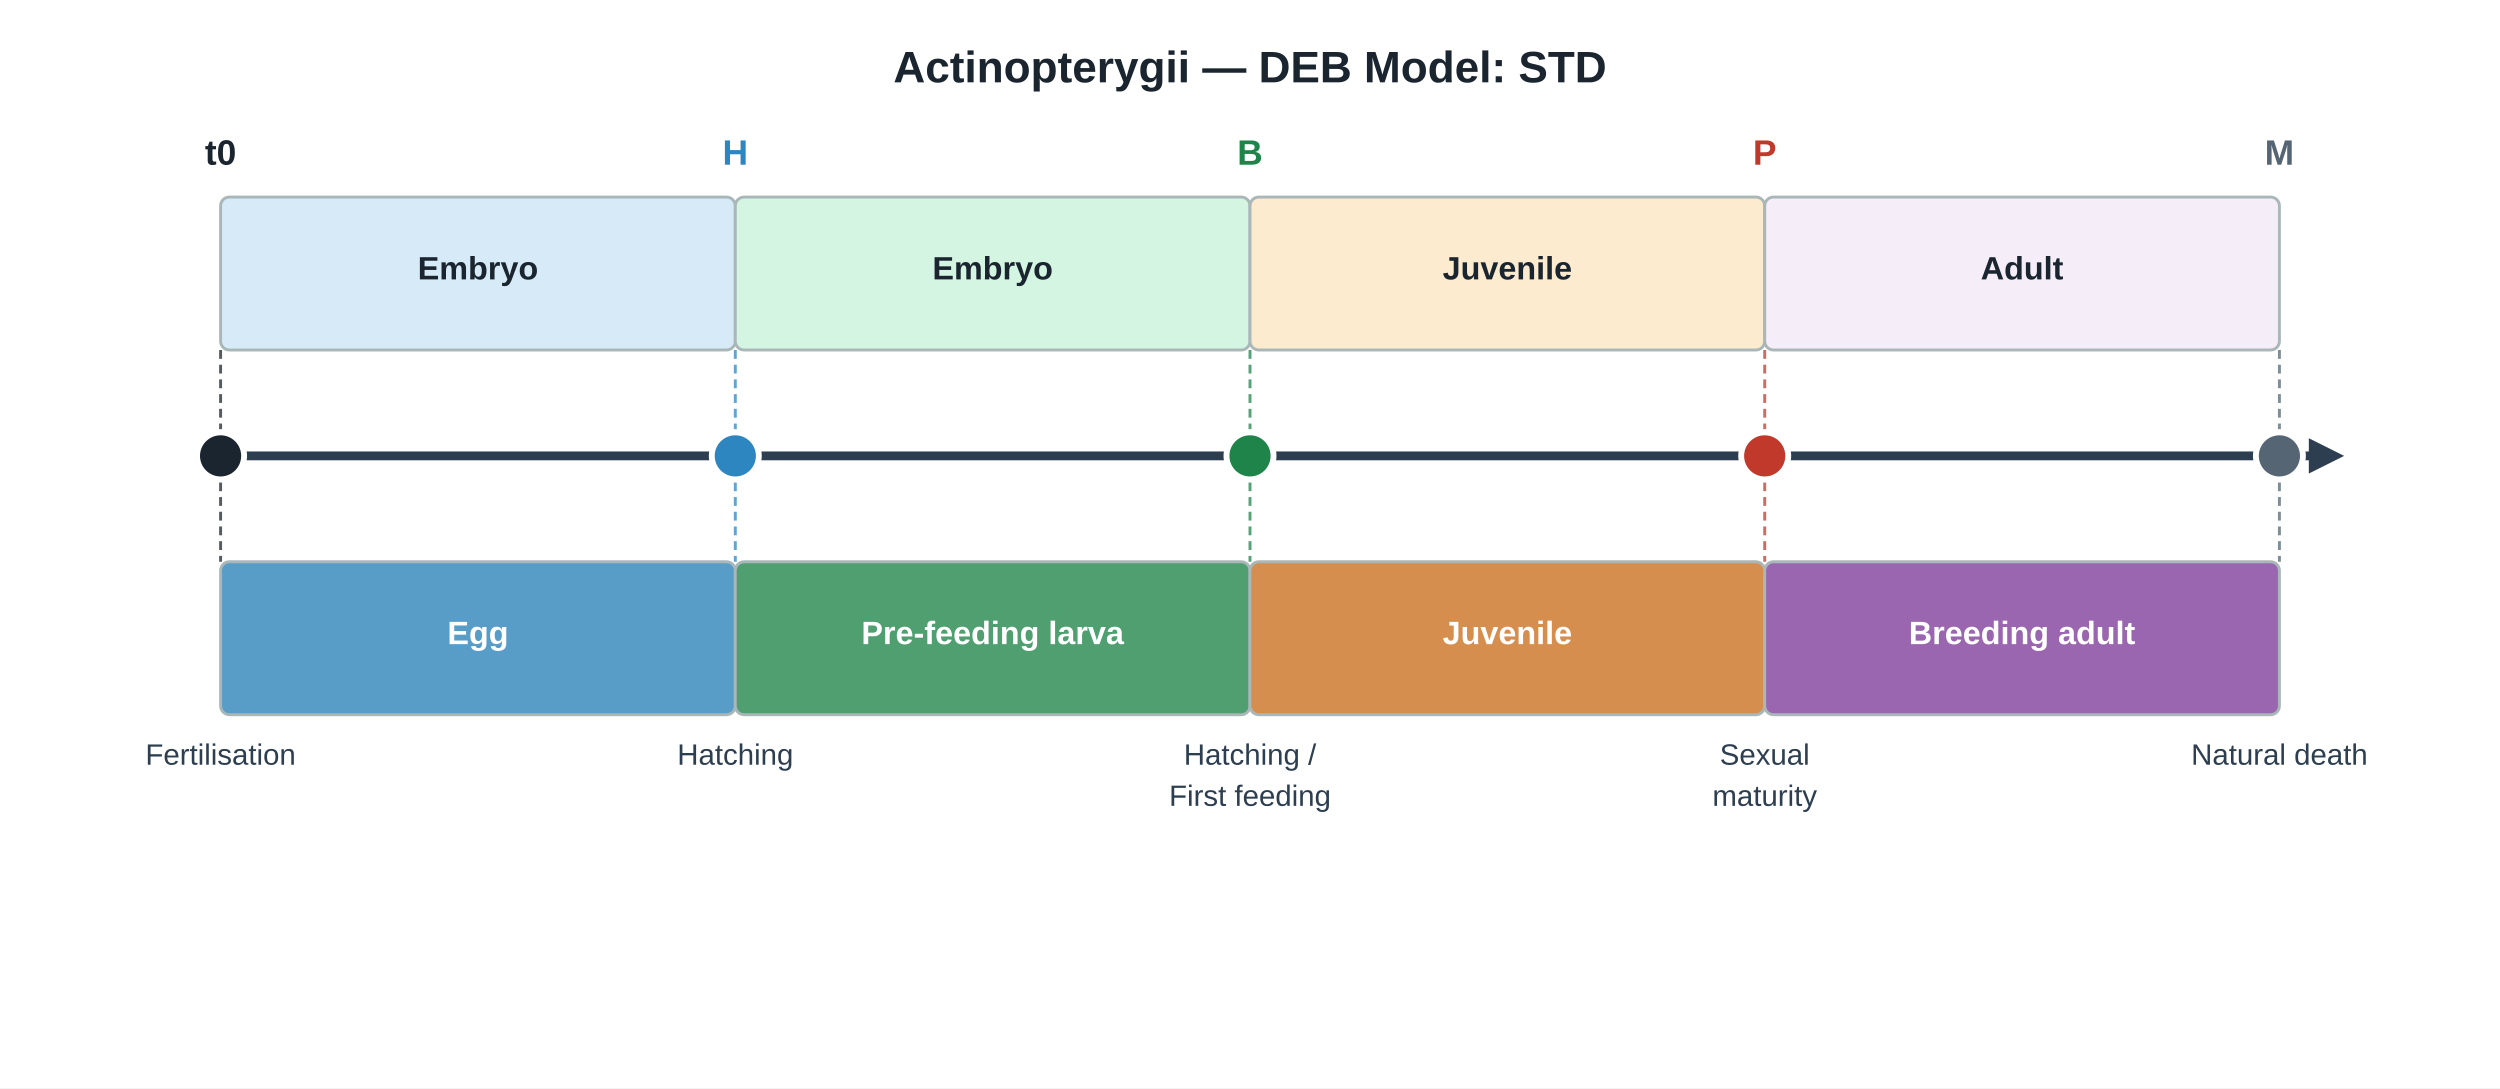
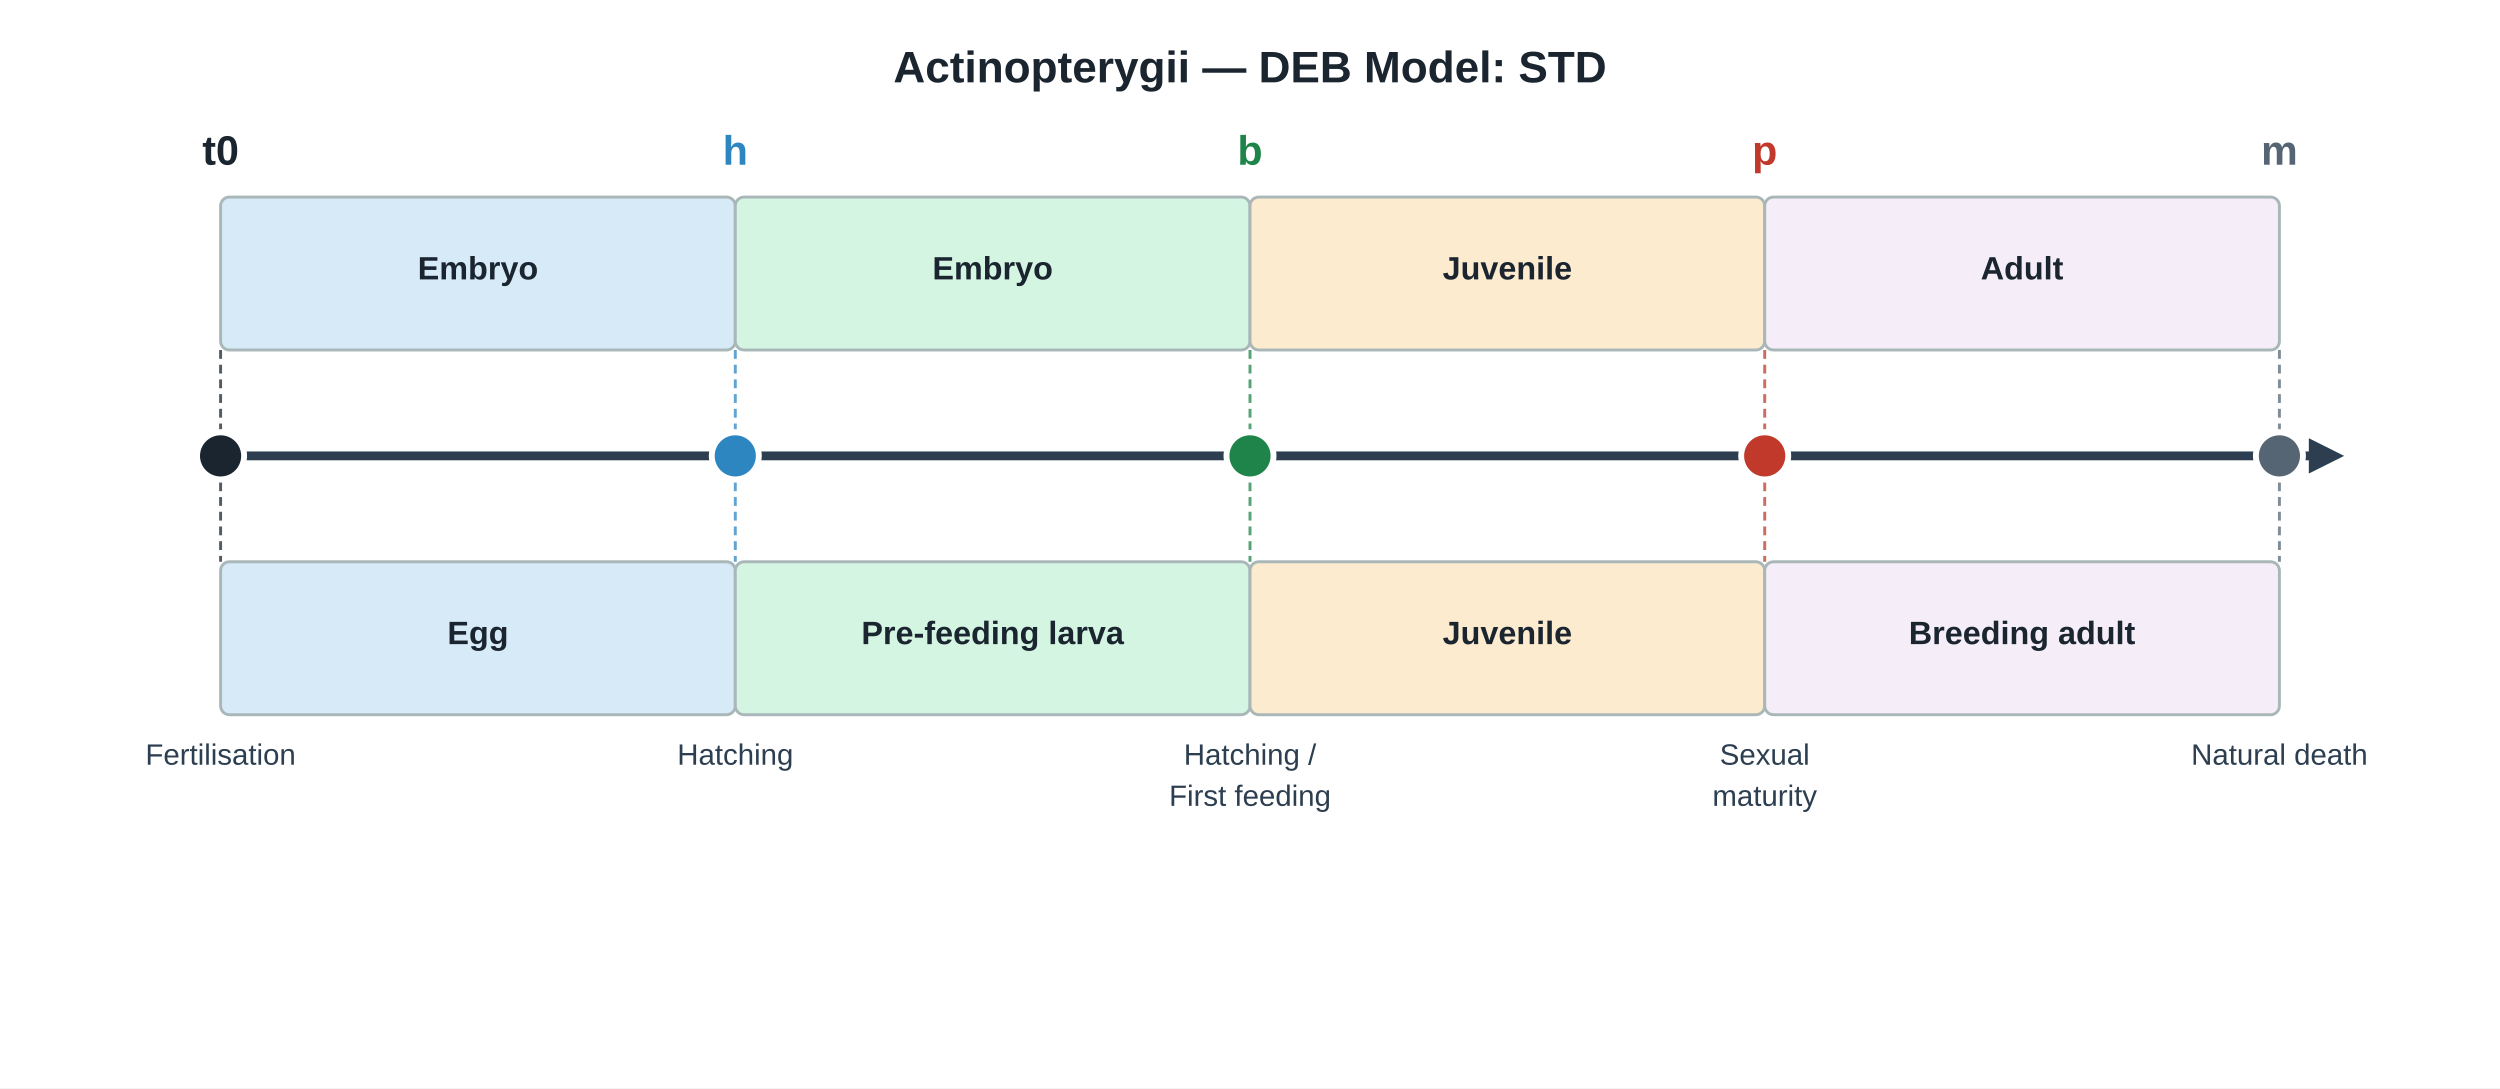
<svg xmlns="http://www.w3.org/2000/svg" width="850" height="370" viewBox="0 0 850 370" font-family="Arial,Helvetica,sans-serif">
  <rect width="850" height="370" fill="white" />
  <text x="425.0" y="28" text-anchor="middle" font-size="15" font-weight="bold" fill="#1A252F">Actinopterygii — DEB Model: STD</text>
  <rect x="75" y="67" width="175" height="52" fill="#D6EAF8" stroke="#AAB7B8" stroke-width="1" rx="3" />
  <text x="162.5" y="95.0" text-anchor="middle" font-size="11" font-weight="bold" fill="#1A252F">Embryo</text>
-   <rect x="75" y="191" width="175" height="52" fill="#2980B9" stroke="#AAB7B8" stroke-width="1" rx="3" fill-opacity="0.78" />
-   <text x="162.5" y="219.0" text-anchor="middle" font-size="11" font-weight="bold" fill="white">Egg</text>
+   <rect x="75" y="191" width="175" height="52" fill="#D6EAF8" stroke="#AAB7B8" stroke-width="1" rx="3" />
+   <text x="162.5" y="219.0" text-anchor="middle" font-size="11" font-weight="bold" fill="#1A252F">Egg</text>
  <rect x="250" y="67" width="175" height="52" fill="#D5F5E3" stroke="#AAB7B8" stroke-width="1" rx="3" />
  <text x="337.5" y="95.0" text-anchor="middle" font-size="11" font-weight="bold" fill="#1A252F">Embryo</text>
-   <rect x="250" y="191" width="175" height="52" fill="#1E8449" stroke="#AAB7B8" stroke-width="1" rx="3" fill-opacity="0.78" />
-   <text x="337.5" y="219.0" text-anchor="middle" font-size="11" font-weight="bold" fill="white">Pre-feeding larva</text>
+   <rect x="250" y="191" width="175" height="52" fill="#D5F5E3" stroke="#AAB7B8" stroke-width="1" rx="3" />
+   <text x="337.5" y="219.0" text-anchor="middle" font-size="11" font-weight="bold" fill="#1A252F">Pre-feeding larva</text>
  <rect x="425" y="67" width="175" height="52" fill="#FDEBD0" stroke="#AAB7B8" stroke-width="1" rx="3" />
  <text x="512.5" y="95.0" text-anchor="middle" font-size="11" font-weight="bold" fill="#1A252F">Juvenile</text>
-   <rect x="425" y="191" width="175" height="52" fill="#CA6F1E" stroke="#AAB7B8" stroke-width="1" rx="3" fill-opacity="0.78" />
-   <text x="512.5" y="219.0" text-anchor="middle" font-size="11" font-weight="bold" fill="white">Juvenile</text>
+   <rect x="425" y="191" width="175" height="52" fill="#FDEBD0" stroke="#AAB7B8" stroke-width="1" rx="3" />
+   <text x="512.5" y="219.0" text-anchor="middle" font-size="11" font-weight="bold" fill="#1A252F">Juvenile</text>
  <rect x="600" y="67" width="175" height="52" fill="#F5EEF8" stroke="#AAB7B8" stroke-width="1" rx="3" />
  <text x="687.5" y="95.0" text-anchor="middle" font-size="11" font-weight="bold" fill="#1A252F">Adult</text>
-   <rect x="600" y="191" width="175" height="52" fill="#7D3C98" stroke="#AAB7B8" stroke-width="1" rx="3" fill-opacity="0.78" />
-   <text x="687.5" y="219.0" text-anchor="middle" font-size="11" font-weight="bold" fill="white">Breeding adult</text>
+   <rect x="600" y="191" width="175" height="52" fill="#F5EEF8" stroke="#AAB7B8" stroke-width="1" rx="3" />
+   <text x="687.5" y="219.0" text-anchor="middle" font-size="11" font-weight="bold" fill="#1A252F">Breeding adult</text>
  <line x1="75" y1="155" x2="787" y2="155" stroke="#2C3E50" stroke-width="3" />
  <polygon points="797,155 785,149 785,161" fill="#2C3E50" />
  <line x1="75" y1="119" x2="75" y2="146" stroke="#1A252F" stroke-width="1" stroke-dasharray="3,2" opacity="0.75" />
  <line x1="75" y1="164" x2="75" y2="191" stroke="#1A252F" stroke-width="1" stroke-dasharray="3,2" opacity="0.75" />
  <circle cx="75" cy="155" r="8" fill="#1A252F" stroke="white" stroke-width="2" />
-   <text x="75" y="56" text-anchor="middle" font-size="12" font-weight="bold" fill="#1A252F">t0</text>
+   <text x="75" y="56" text-anchor="middle" font-size="14" font-weight="bold" fill="#1A252F">t0</text>
  <text x="75" y="260" text-anchor="middle" font-size="10" fill="#2C3E50">Fertilisation</text>
  <line x1="250" y1="119" x2="250" y2="146" stroke="#2E86C1" stroke-width="1" stroke-dasharray="3,2" opacity="0.75" />
  <line x1="250" y1="164" x2="250" y2="191" stroke="#2E86C1" stroke-width="1" stroke-dasharray="3,2" opacity="0.75" />
  <circle cx="250" cy="155" r="8" fill="#2E86C1" stroke="white" stroke-width="2" />
-   <text x="250" y="56" text-anchor="middle" font-size="12" font-weight="bold" fill="#2E86C1">H</text>
+   <text x="250" y="56" text-anchor="middle" font-size="14" font-weight="bold" fill="#2E86C1">h</text>
  <text x="250" y="260" text-anchor="middle" font-size="10" fill="#2C3E50">Hatching</text>
  <line x1="425" y1="119" x2="425" y2="146" stroke="#1E8449" stroke-width="1" stroke-dasharray="3,2" opacity="0.75" />
  <line x1="425" y1="164" x2="425" y2="191" stroke="#1E8449" stroke-width="1" stroke-dasharray="3,2" opacity="0.75" />
  <circle cx="425" cy="155" r="8" fill="#1E8449" stroke="white" stroke-width="2" />
-   <text x="425" y="56" text-anchor="middle" font-size="12" font-weight="bold" fill="#1E8449">B</text>
+   <text x="425" y="56" text-anchor="middle" font-size="14" font-weight="bold" fill="#1E8449">b</text>
  <text x="425" y="260" text-anchor="middle" font-size="10" fill="#2C3E50">Hatching /</text>
  <text x="425" y="274" text-anchor="middle" font-size="10" fill="#2C3E50">First feeding</text>
  <line x1="600" y1="119" x2="600" y2="146" stroke="#C0392B" stroke-width="1" stroke-dasharray="3,2" opacity="0.75" />
  <line x1="600" y1="164" x2="600" y2="191" stroke="#C0392B" stroke-width="1" stroke-dasharray="3,2" opacity="0.75" />
  <circle cx="600" cy="155" r="8" fill="#C0392B" stroke="white" stroke-width="2" />
-   <text x="600" y="56" text-anchor="middle" font-size="12" font-weight="bold" fill="#C0392B">P</text>
+   <text x="600" y="56" text-anchor="middle" font-size="14" font-weight="bold" fill="#C0392B">p</text>
  <text x="600" y="260" text-anchor="middle" font-size="10" fill="#2C3E50">Sexual</text>
  <text x="600" y="274" text-anchor="middle" font-size="10" fill="#2C3E50">maturity</text>
  <line x1="775" y1="119" x2="775" y2="146" stroke="#566573" stroke-width="1" stroke-dasharray="3,2" opacity="0.75" />
  <line x1="775" y1="164" x2="775" y2="191" stroke="#566573" stroke-width="1" stroke-dasharray="3,2" opacity="0.75" />
  <circle cx="775" cy="155" r="8" fill="#566573" stroke="white" stroke-width="2" />
-   <text x="775" y="56" text-anchor="middle" font-size="12" font-weight="bold" fill="#566573">M</text>
+   <text x="775" y="56" text-anchor="middle" font-size="14" font-weight="bold" fill="#566573">m</text>
  <text x="775" y="260" text-anchor="middle" font-size="10" fill="#2C3E50">Natural death</text>
</svg>
